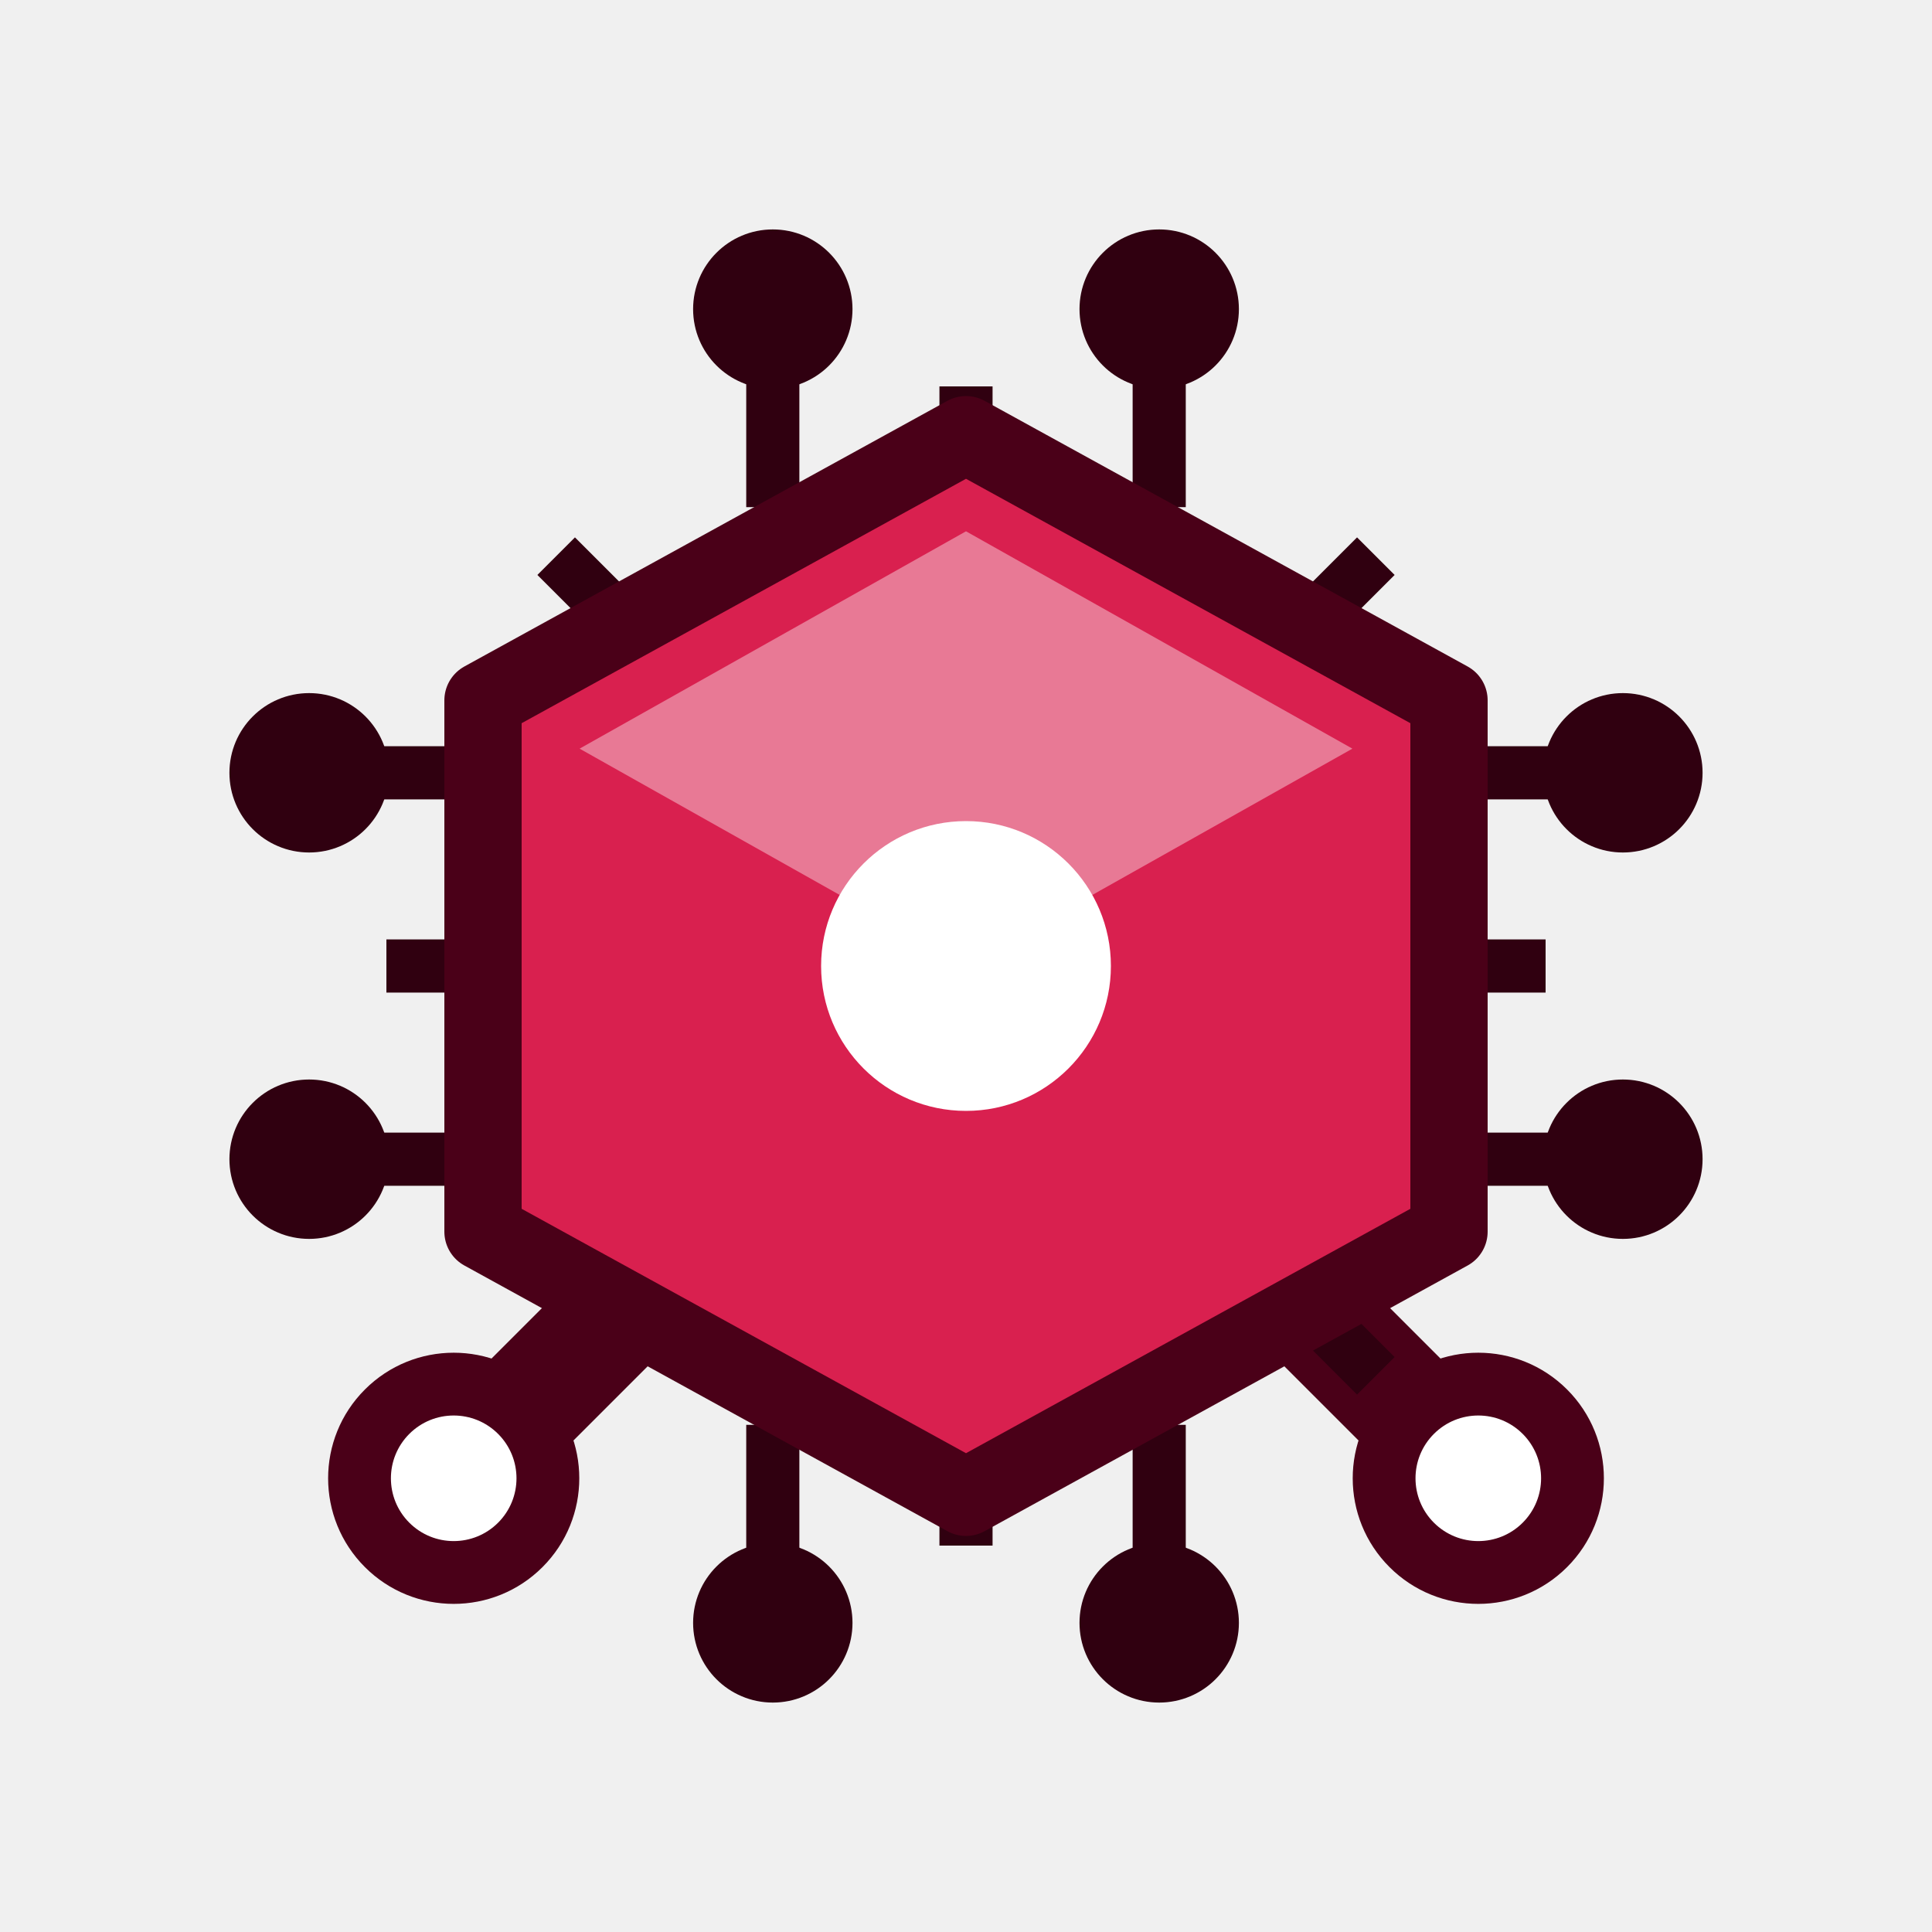
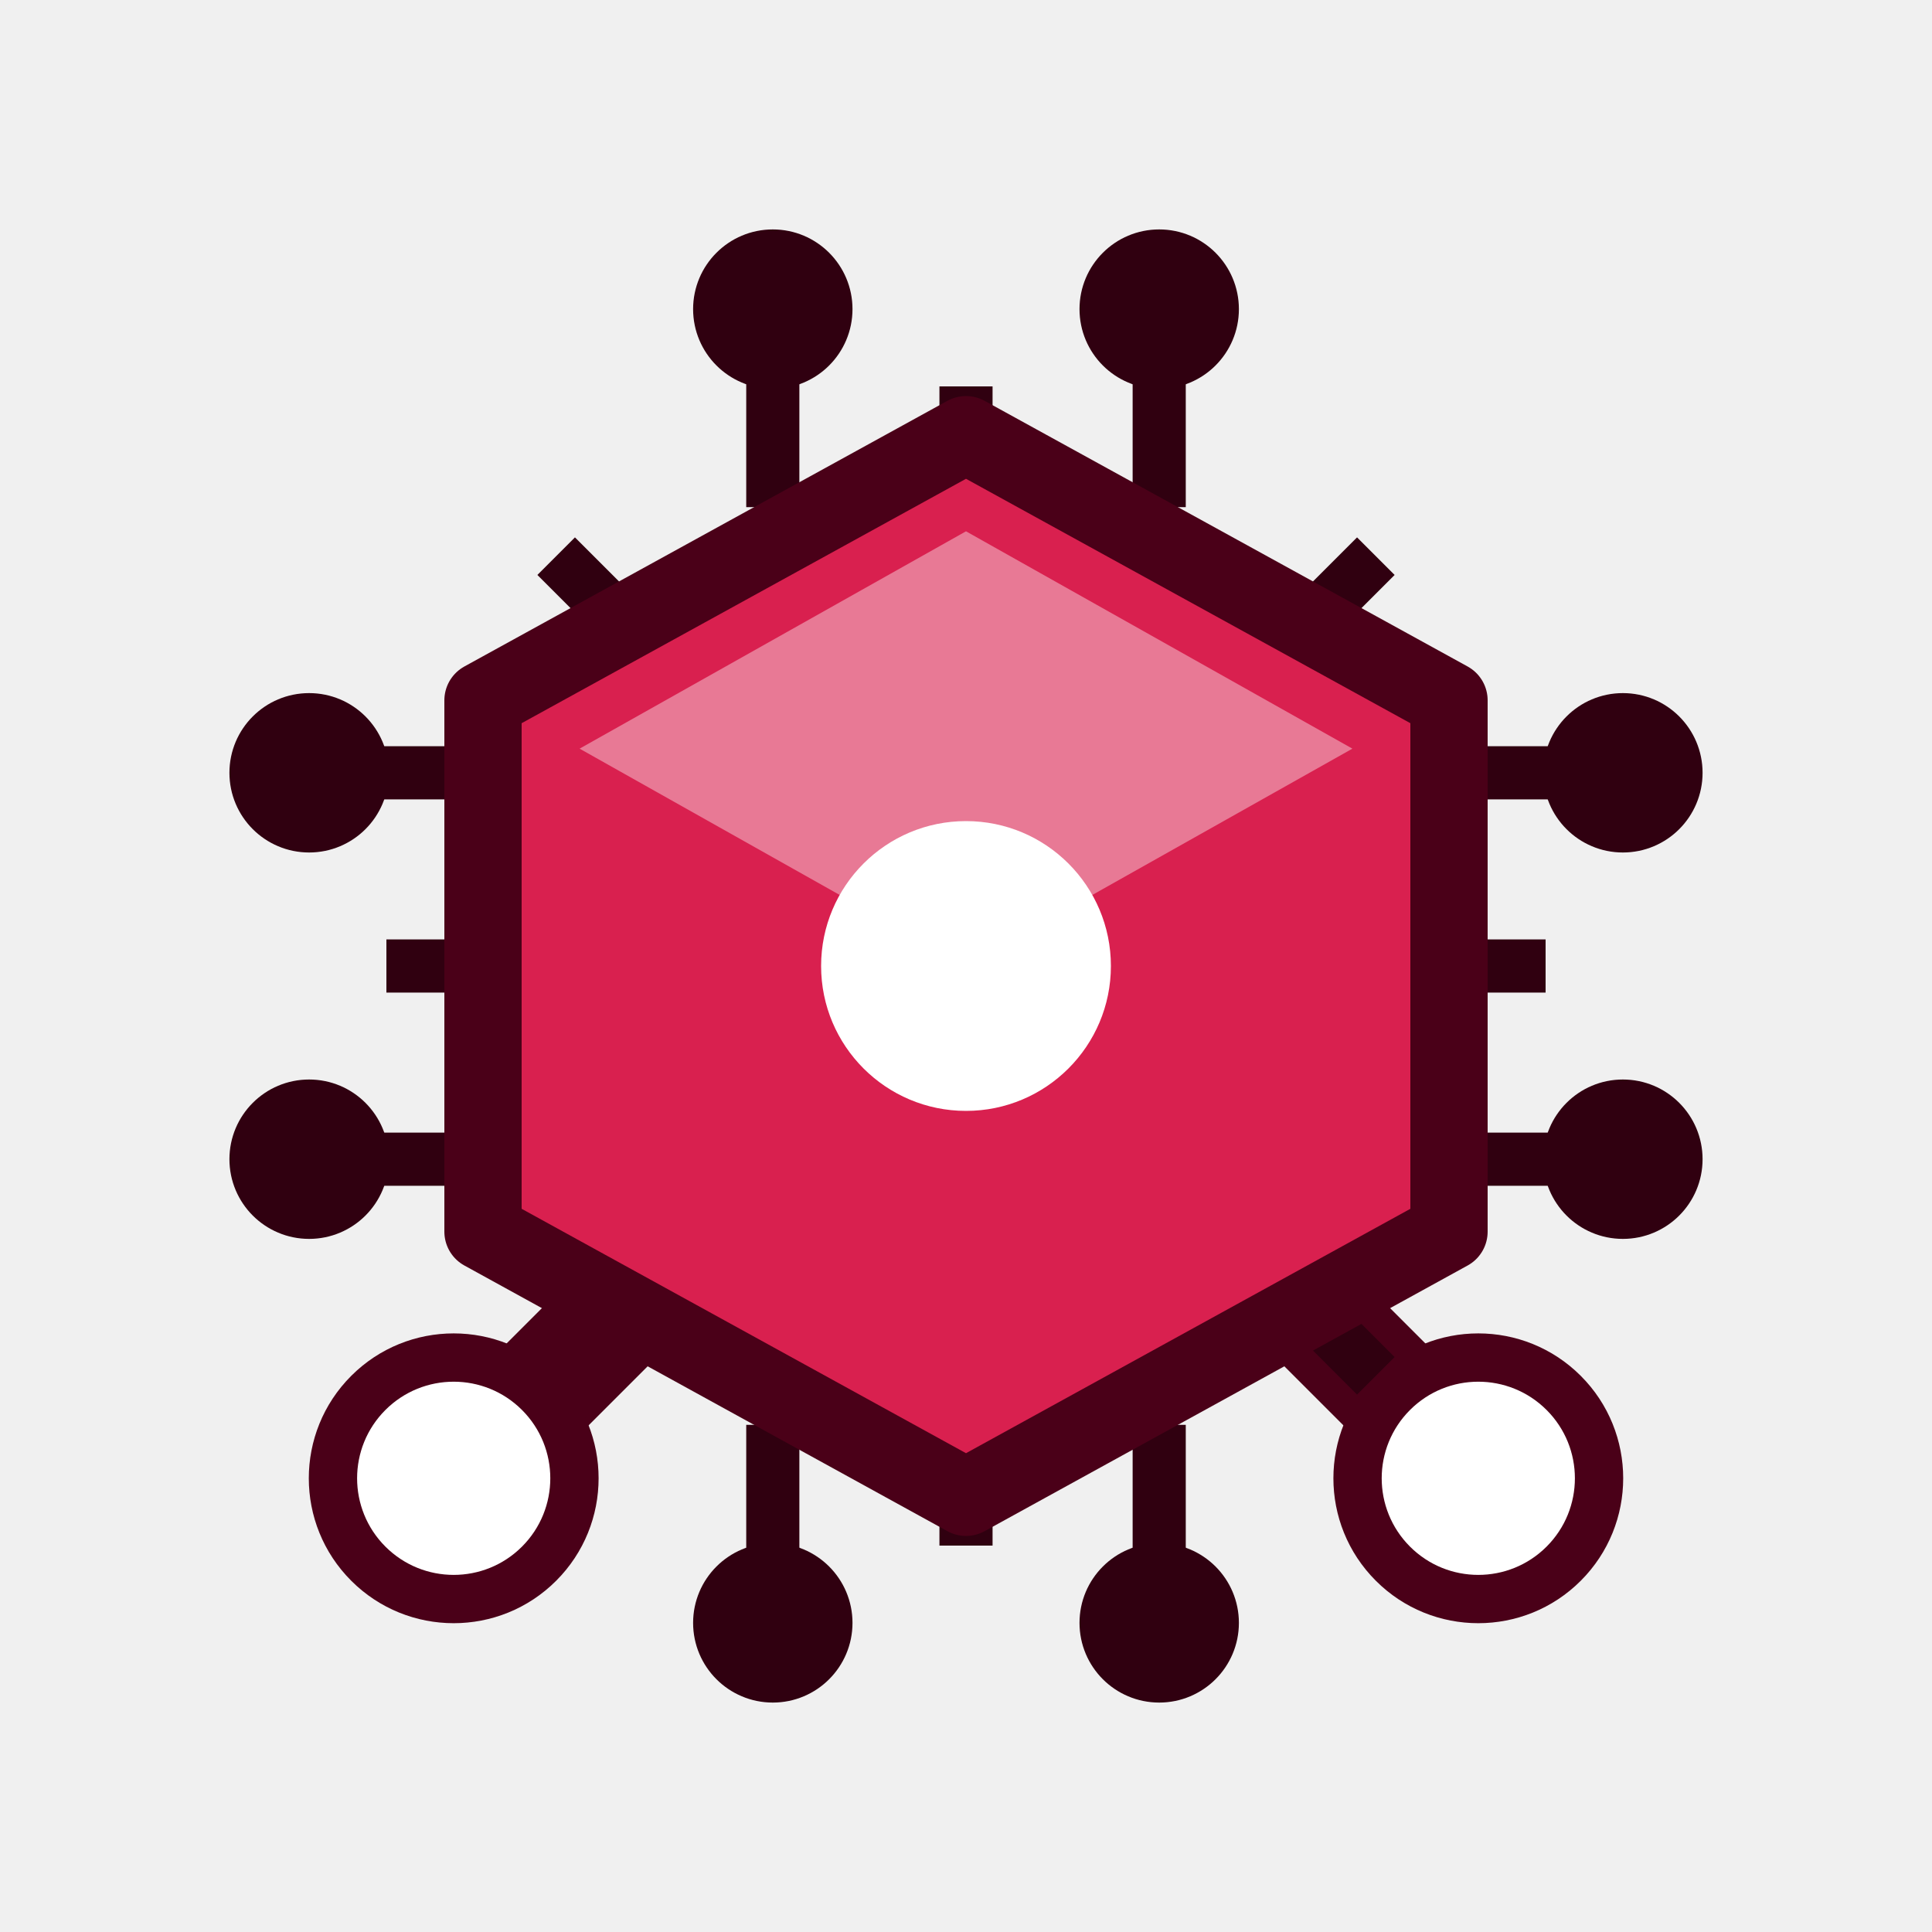
<svg xmlns="http://www.w3.org/2000/svg" viewBox="0 0 40 40" width="40" height="40" id="bug_SESW">
  <g transform="rotate(135 20 20)">
    <line x1="20" y1="14" x2="20" y2="6" stroke="#4a0018" stroke-width="2.4" />
-     <circle cx="20" cy="5" r="2.6" fill="#4a0018" />
-     <circle cx="20" cy="5" r="1.3" fill="#ffffff" />
+     <circle cx="20" cy="5" r="3" fill="#4a0018" />
+     <circle cx="20" cy="5" r="2" fill="#ffffff" />
  </g>
  <g transform="rotate(225 20 20)">
    <line x1="20" y1="14" x2="20" y2="6" stroke="#4a0018" stroke-width="2.4" />
-     <circle cx="20" cy="5" r="2.6" fill="#4a0018" />
-     <circle cx="20" cy="5" r="1.3" fill="#ffffff" />
+     <circle cx="20" cy="5" r="3" fill="#4a0018" />
+     <circle cx="20" cy="5" r="2" fill="#ffffff" />
  </g>
  <g transform="rotate(0 20 20) translate(-4 0)" stroke="#300010" stroke-width="1.1" fill="#300010">
    <line x1="20" y1="10.5" x2="20" y2="7" />
    <circle cx="20" cy="6.4" r="1.1" />
  </g>
  <g transform="rotate(0 20 20) translate(0 0)" stroke="#300010" stroke-width="1.1" fill="#300010">
    <line x1="20" y1="10.5" x2="20" y2="8" />
  </g>
  <g transform="rotate(0 20 20) translate(4 0)" stroke="#300010" stroke-width="1.1" fill="#300010">
    <line x1="20" y1="10.5" x2="20" y2="7" />
    <circle cx="20" cy="6.4" r="1.1" />
  </g>
  <g transform="rotate(90 20 20) translate(-4 0)" stroke="#300010" stroke-width="1.1" fill="#300010">
    <line x1="20" y1="10.5" x2="20" y2="7" />
    <circle cx="20" cy="6.4" r="1.1" />
  </g>
  <g transform="rotate(90 20 20) translate(0 0)" stroke="#300010" stroke-width="1.1" fill="#300010">
    <line x1="20" y1="10.5" x2="20" y2="8" />
  </g>
  <g transform="rotate(90 20 20) translate(4 0)" stroke="#300010" stroke-width="1.1" fill="#300010">
    <line x1="20" y1="10.5" x2="20" y2="7" />
    <circle cx="20" cy="6.4" r="1.1" />
  </g>
  <g transform="rotate(180 20 20) translate(-4 0)" stroke="#300010" stroke-width="1.1" fill="#300010">
    <line x1="20" y1="10.5" x2="20" y2="7" />
    <circle cx="20" cy="6.4" r="1.1" />
  </g>
  <g transform="rotate(180 20 20) translate(0 0)" stroke="#300010" stroke-width="1.1" fill="#300010">
    <line x1="20" y1="10.5" x2="20" y2="8" />
  </g>
  <g transform="rotate(180 20 20) translate(4 0)" stroke="#300010" stroke-width="1.1" fill="#300010">
    <line x1="20" y1="10.5" x2="20" y2="7" />
    <circle cx="20" cy="6.4" r="1.1" />
  </g>
  <g transform="rotate(270 20 20) translate(-4 0)" stroke="#300010" stroke-width="1.1" fill="#300010">
    <line x1="20" y1="10.5" x2="20" y2="7" />
    <circle cx="20" cy="6.4" r="1.1" />
  </g>
  <g transform="rotate(270 20 20) translate(0 0)" stroke="#300010" stroke-width="1.1" fill="#300010">
    <line x1="20" y1="10.5" x2="20" y2="8" />
  </g>
  <g transform="rotate(270 20 20) translate(4 0)" stroke="#300010" stroke-width="1.1" fill="#300010">
    <line x1="20" y1="10.5" x2="20" y2="7" />
    <circle cx="20" cy="6.4" r="1.1" />
  </g>
  <g transform="rotate(45 20 20) translate(0 0)" stroke="#300010" stroke-width="1.1" fill="#300010">
    <line x1="20" y1="10.5" x2="20" y2="8" />
  </g>
  <g transform="rotate(135 20 20) translate(0 0)" stroke="#300010" stroke-width="1.1" fill="#300010">
    <line x1="20" y1="10.5" x2="20" y2="8" />
  </g>
  <g transform="rotate(315 20 20) translate(0 0)" stroke="#300010" stroke-width="1.1" fill="#300010">
    <line x1="20" y1="10.5" x2="20" y2="8" />
  </g>
  <polygon points="20,9 30,14.5 30,25.5 20,31 10,25.5 10,14.5" fill="#d9204f" stroke="#4a0018" stroke-width="1.6" stroke-linejoin="round" />
  <polygon points="20,11 28,15.5 20,20 12,15.5" fill="rgba(255,255,255,.4)" />
  <circle cx="20" cy="20" r="3" fill="#ffffff" />
</svg>
